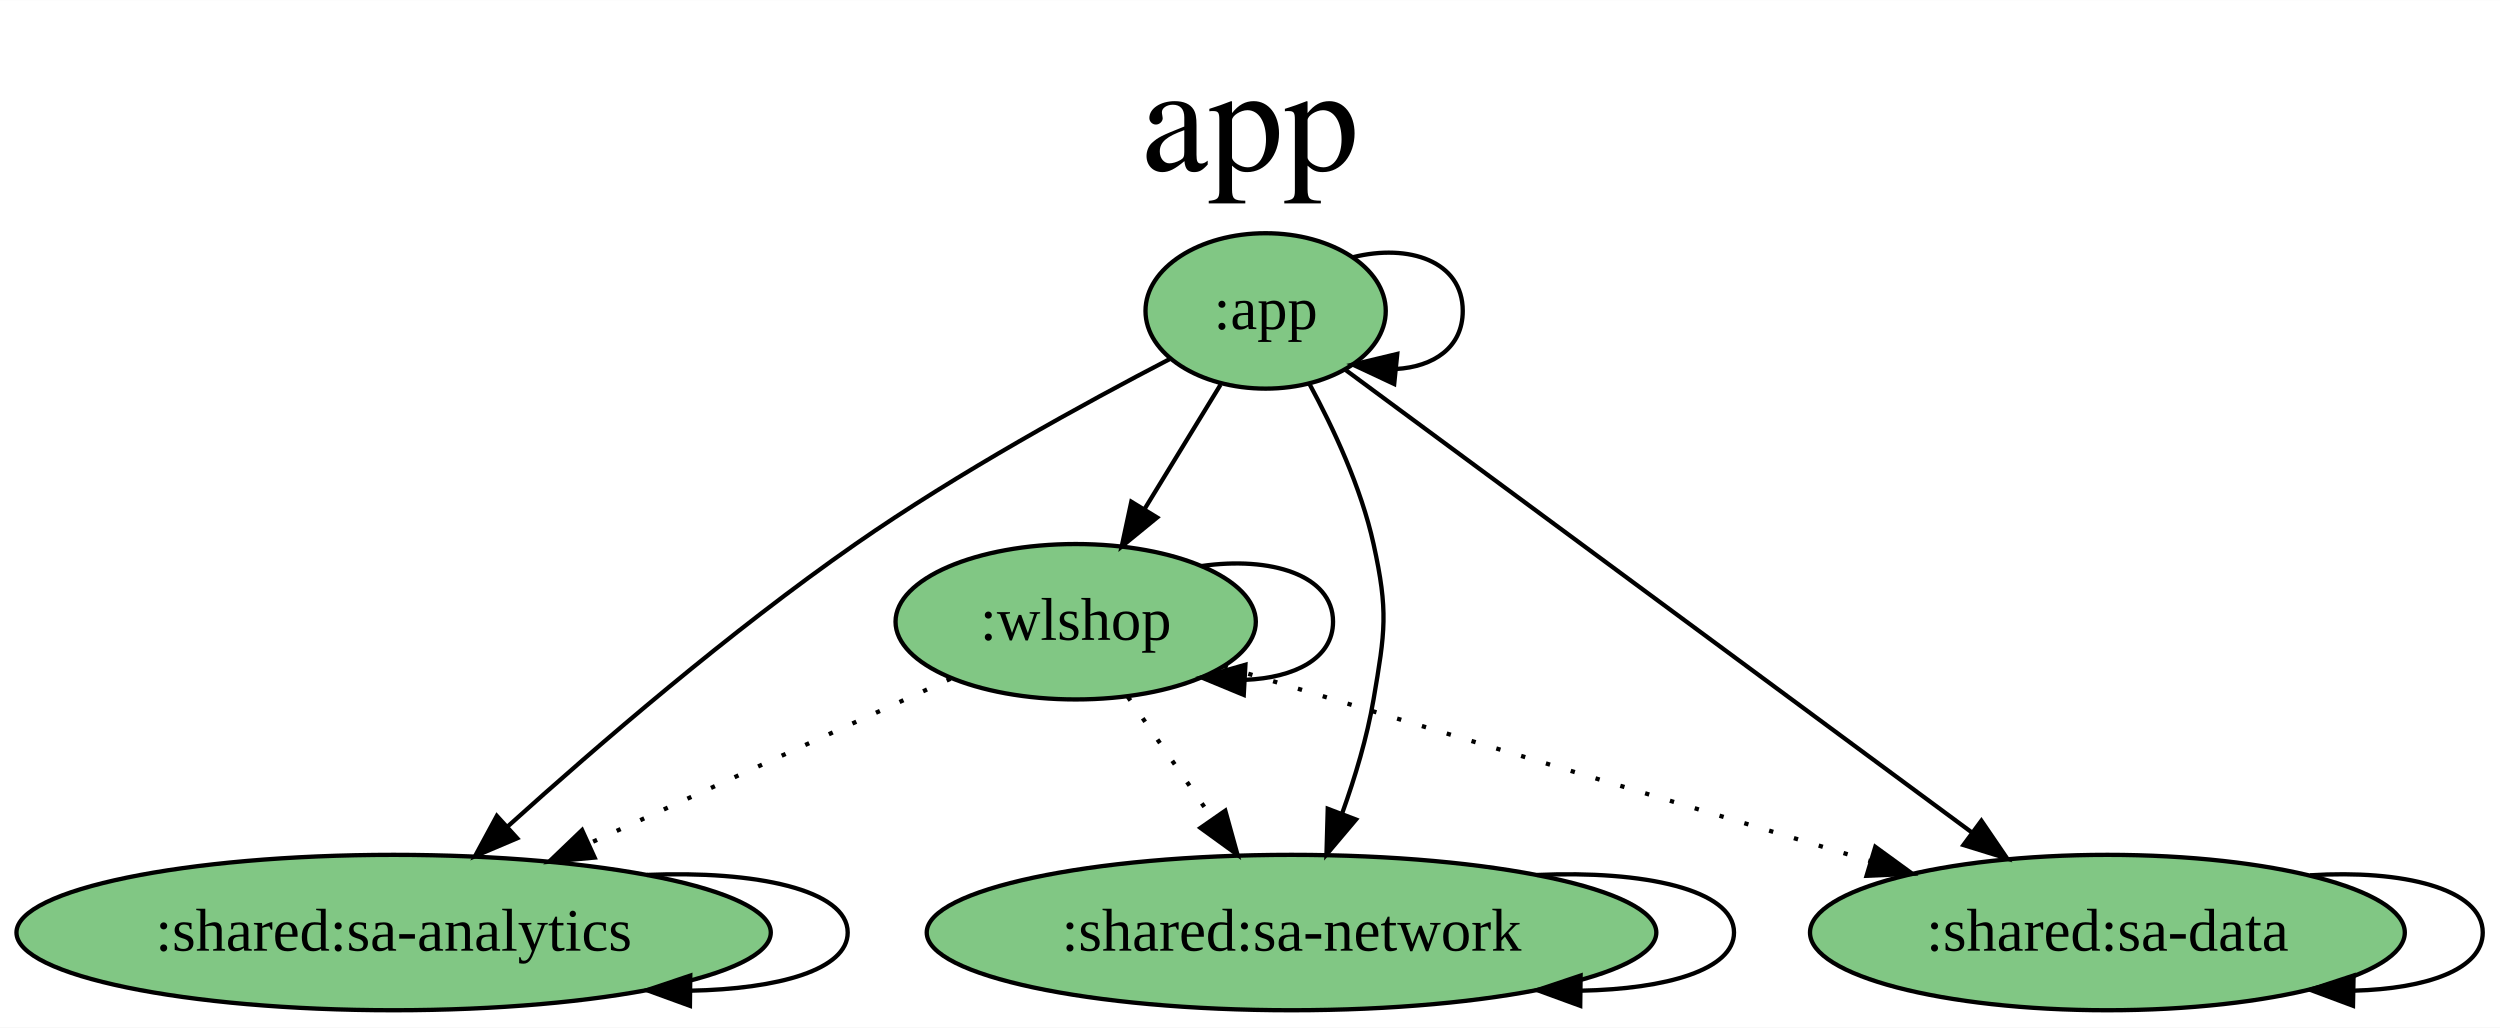
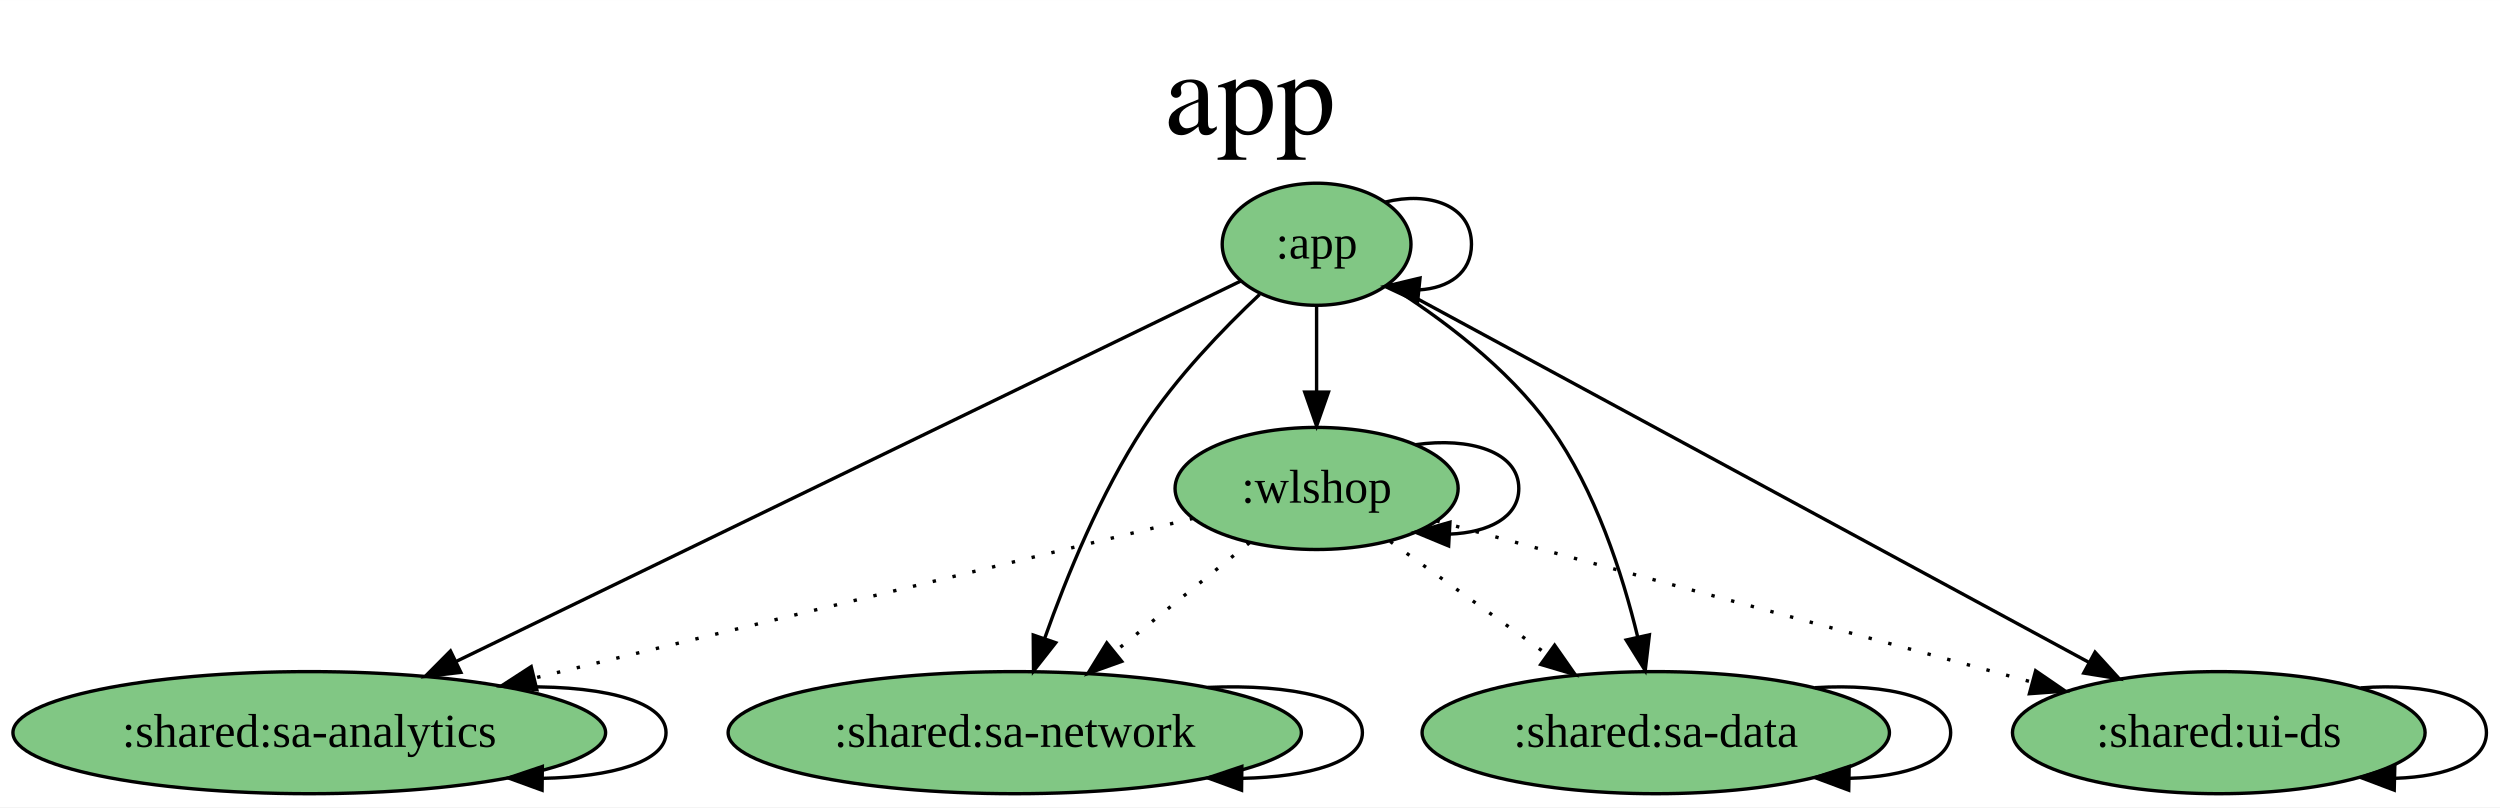
- <svg xmlns="http://www.w3.org/2000/svg" width="579pt" height="238pt" viewBox="0.00 0.00 579.13 238.00">
+ <svg xmlns="http://www.w3.org/2000/svg" width="737pt" height="238pt" viewBox="0.00 0.00 737.10 238.00">
  <g id="graph0" class="graph" transform="scale(1 1) rotate(0) translate(4 234)">
-     <polygon fill="#ffffff" stroke="transparent" points="-4,4 -4,-234 575.133,-234 575.133,4 -4,4" />
-     <text text-anchor="middle" x="285.566" y="-194.5" font-family="Times,serif" font-size="35.00" fill="#000000">app</text>
+     <polygon fill="#ffffff" stroke="transparent" points="-4,4 -4,-234 733.101,-234 733.101,4 -4,4" />
+     <text text-anchor="middle" x="364.55" y="-194.5" font-family="Times,serif" font-size="35.00" fill="#000000">app</text>
    <g id="node1" class="node">
-       <ellipse fill="#81c784" stroke="#000000" cx="289.185" cy="-162" rx="27.829" ry="18" />
-       <text text-anchor="middle" x="289.185" y="-157.8" font-family="Times New Roman" font-size="14.00" fill="#000000">:app</text>
+       <ellipse fill="#81c784" stroke="#000000" cx="384.185" cy="-162" rx="27.829" ry="18" />
+       <text text-anchor="middle" x="384.185" y="-157.8" font-family="Times New Roman" font-size="14.00" fill="#000000">:app</text>
    </g>
    <g id="edge1" class="edge">
-       <path fill="none" stroke="#000000" d="M309.374,-174.432C322.356,-177.675 334.849,-173.531 334.849,-162 334.849,-153.532 328.111,-149.047 319.39,-148.547" />
-       <polygon fill="#000000" stroke="#000000" points="318.967,-145.072 309.374,-149.568 319.677,-152.036 318.967,-145.072" />
+       <path fill="none" stroke="#000000" d="M404.374,-174.432C417.356,-177.675 429.849,-173.531 429.849,-162 429.849,-153.532 423.111,-149.047 414.39,-148.547" />
+       <polygon fill="#000000" stroke="#000000" points="413.967,-145.072 404.374,-149.568 414.677,-152.036 413.967,-145.072" />
    </g>
    <g id="node2" class="node">
      <ellipse fill="#81c784" stroke="#000000" cx="87.185" cy="-18" rx="87.371" ry="18" />
      <text text-anchor="middle" x="87.185" y="-13.8" font-family="Times New Roman" font-size="14.00" fill="#000000">:shared:sa-analytics</text>
    </g>
    <g id="edge2" class="edge">
-       <path fill="none" stroke="#000000" d="M266.994,-150.863C247.289,-140.632 218.008,-124.583 194.185,-108 165.214,-87.833 134.63,-61.536 113.614,-42.581" />
-       <polygon fill="#000000" stroke="#000000" points="115.804,-39.843 106.051,-35.704 111.095,-45.022 115.804,-39.843" />
+       <path fill="none" stroke="#000000" d="M361.862,-151.177C312.745,-127.362 194.582,-70.071 130.411,-38.958" />
+       <polygon fill="#000000" stroke="#000000" points="131.875,-35.778 121.35,-34.565 128.821,-42.077 131.875,-35.778" />
    </g>
    <g id="node3" class="node">
      <ellipse fill="#81c784" stroke="#000000" cx="295.185" cy="-18" rx="84.507" ry="18" />
      <text text-anchor="middle" x="295.185" y="-13.8" font-family="Times New Roman" font-size="14.00" fill="#000000">:shared:sa-network</text>
    </g>
    <g id="edge3" class="edge">
-       <path fill="none" stroke="#000000" d="M299.293,-145.165C304.895,-134.836 311.297,-121.116 314.185,-108 317.627,-92.374 316.879,-87.772 314.185,-72 312.687,-63.224 309.91,-53.978 306.934,-45.666" />
-       <polygon fill="#000000" stroke="#000000" points="310.113,-44.178 303.277,-36.084 303.573,-46.674 310.113,-44.178" />
+       <path fill="none" stroke="#000000" d="M367.391,-147.209C356.564,-137.009 342.77,-122.687 333.185,-108 320.516,-88.585 310.543,-64.245 303.998,-45.774" />
+       <polygon fill="#000000" stroke="#000000" points="307.266,-44.515 300.72,-36.185 300.643,-46.779 307.266,-44.515" />
    </g>
    <g id="node4" class="node">
      <ellipse fill="#81c784" stroke="#000000" cx="484.185" cy="-18" rx="68.895" ry="18" />
      <text text-anchor="middle" x="484.185" y="-13.8" font-family="Times New Roman" font-size="14.00" fill="#000000">:shared:sa-data</text>
    </g>
    <g id="edge4" class="edge">
-       <path fill="none" stroke="#000000" d="M307.531,-148.453C340.881,-123.825 411.791,-71.46 452.908,-41.097" />
-       <polygon fill="#000000" stroke="#000000" points="454.995,-43.907 460.96,-35.151 450.837,-38.276 454.995,-43.907" />
+       <path fill="none" stroke="#000000" d="M405.269,-150.078C420.51,-140.487 440.56,-125.714 453.185,-108 466.377,-89.492 474.342,-64.894 478.889,-46.092" />
+       <polygon fill="#000000" stroke="#000000" points="482.308,-46.841 481.074,-36.318 475.476,-45.313 482.308,-46.841" />
    </g>
    <g id="node5" class="node">
-       <ellipse fill="#81c784" stroke="#000000" cx="245.185" cy="-90" rx="41.733" ry="18" />
-       <text text-anchor="middle" x="245.185" y="-85.8" font-family="Times New Roman" font-size="14.00" fill="#000000">:wlshop</text>
+       <ellipse fill="#81c784" stroke="#000000" cx="650.185" cy="-18" rx="60.831" ry="18" />
+       <text text-anchor="middle" x="650.185" y="-13.8" font-family="Times New Roman" font-size="14.00" fill="#000000">:shared:ui-ds</text>
    </g>
    <g id="edge5" class="edge">
-       <path fill="none" stroke="#000000" d="M278.758,-144.937C273.52,-136.365 267.058,-125.791 261.207,-116.216" />
-       <polygon fill="#000000" stroke="#000000" points="264.045,-114.148 255.844,-107.441 258.072,-117.799 264.045,-114.148" />
+       <path fill="none" stroke="#000000" d="M405.504,-150.459C450.348,-126.183 554.973,-69.543 611.802,-38.779" />
+       <polygon fill="#000000" stroke="#000000" points="613.702,-41.73 620.83,-33.892 610.37,-35.574 613.702,-41.73" />
+     </g>
+     <g id="node6" class="node">
+       <ellipse fill="#81c784" stroke="#000000" cx="384.185" cy="-90" rx="41.733" ry="18" />
+       <text text-anchor="middle" x="384.185" y="-85.8" font-family="Times New Roman" font-size="14.00" fill="#000000">:wlshop</text>
    </g>
    <g id="edge6" class="edge">
+       <path fill="none" stroke="#000000" d="M384.185,-143.831C384.185,-136.131 384.185,-126.974 384.185,-118.417" />
+       <polygon fill="#000000" stroke="#000000" points="387.685,-118.413 384.185,-108.413 380.685,-118.413 387.685,-118.413" />
+     </g>
+     <g id="edge7" class="edge">
      <path fill="none" stroke="#000000" d="M145.862,-31.35C170.947,-32.399 192.371,-27.949 192.371,-18 192.371,-9.411 176.405,-4.92 155.9,-4.528" />
      <polygon fill="#000000" stroke="#000000" points="155.819,-1.029 145.862,-4.65 155.904,-8.028 155.819,-1.029" />
    </g>
-     <g id="edge7" class="edge">
+     <g id="edge8" class="edge">
      <path fill="none" stroke="#000000" d="M352.107,-31.338C376.664,-32.431 397.689,-27.984 397.689,-18 397.689,-9.42 382.161,-4.929 362.208,-4.529" />
      <polygon fill="#000000" stroke="#000000" points="362.06,-1.031 352.107,-4.662 362.151,-8.03 362.06,-1.031" />
    </g>
-     <g id="edge8" class="edge">
+     <g id="edge9" class="edge">
      <path fill="none" stroke="#000000" d="M531.144,-31.262C552.537,-32.616 571.133,-28.195 571.133,-18 571.133,-9.477 558.138,-4.99 541.378,-4.538" />
      <polygon fill="#000000" stroke="#000000" points="541.073,-1.043 531.144,-4.738 541.21,-8.042 541.073,-1.043" />
    </g>
    <g id="edge10" class="edge">
-       <path fill="none" stroke="#000000" stroke-dasharray="1,5" d="M216.206,-76.794C192.776,-66.117 159.375,-50.897 132.428,-38.617" />
-       <polygon fill="#000000" stroke="#000000" points="133.744,-35.37 123.192,-34.408 130.841,-41.74 133.744,-35.37" />
+       <path fill="none" stroke="#000000" d="M692.001,-31.203C711.754,-32.737 729.101,-28.336 729.101,-18 729.101,-9.521 717.428,-5.036 702.33,-4.545" />
+       <polygon fill="#000000" stroke="#000000" points="701.913,-1.054 692.001,-4.798 702.084,-8.052 701.913,-1.054" />
+     </g>
+     <g id="edge12" class="edge">
+       <path fill="none" stroke="#000000" stroke-dasharray="1,5" d="M347.767,-81.171C299.493,-69.469 213.44,-48.607 153.485,-34.073" />
+       <polygon fill="#000000" stroke="#000000" points="154.269,-30.661 143.726,-31.707 152.62,-37.464 154.269,-30.661" />
+     </g>
+     <g id="edge13" class="edge">
+       <path fill="none" stroke="#000000" stroke-dasharray="1,5" d="M364.433,-74.021C352.728,-64.552 337.674,-52.373 324.593,-41.791" />
+       <polygon fill="#000000" stroke="#000000" points="326.727,-39.015 316.751,-35.446 322.324,-44.457 326.727,-39.015" />
+     </g>
+     <g id="edge14" class="edge">
+       <path fill="none" stroke="#000000" stroke-dasharray="1,5" d="M405.884,-74.377C419.329,-64.697 436.846,-52.085 451.901,-41.245" />
+       <polygon fill="#000000" stroke="#000000" points="454.361,-43.786 460.431,-35.103 450.271,-38.106 454.361,-43.786" />
+     </g>
+     <g id="edge15" class="edge">
+       <path fill="none" stroke="#000000" stroke-dasharray="1,5" d="M419.508,-80.439C464.383,-68.292 542.322,-47.196 595.053,-32.923" />
+       <polygon fill="#000000" stroke="#000000" points="596.18,-36.244 604.918,-30.253 594.351,-29.487 596.18,-36.244" />
    </g>
    <g id="edge11" class="edge">
-       <path fill="none" stroke="#000000" stroke-dasharray="1,5" d="M257.289,-72.571C263.175,-64.095 270.374,-53.728 276.911,-44.315" />
-       <polygon fill="#000000" stroke="#000000" points="279.842,-46.231 282.671,-36.021 274.092,-42.238 279.842,-46.231" />
-     </g>
-     <g id="edge12" class="edge">
-       <path fill="none" stroke="#000000" stroke-dasharray="1,5" d="M279.428,-79.684C318.51,-67.911 382.976,-48.49 429.135,-34.584" />
-       <polygon fill="#000000" stroke="#000000" points="430.418,-37.853 438.983,-31.617 428.399,-31.151 430.418,-37.853" />
-     </g>
-     <g id="edge9" class="edge">
-       <path fill="none" stroke="#000000" d="M274.324,-102.899C290.232,-105.198 304.802,-100.898 304.802,-90 304.802,-81.486 295.909,-76.999 284.433,-76.539" />
-       <polygon fill="#000000" stroke="#000000" points="284.115,-73.052 274.324,-77.101 284.503,-80.041 284.115,-73.052" />
+       <path fill="none" stroke="#000000" d="M413.324,-102.899C429.232,-105.198 443.802,-100.898 443.802,-90 443.802,-81.486 434.909,-76.999 423.433,-76.539" />
+       <polygon fill="#000000" stroke="#000000" points="423.115,-73.052 413.324,-77.101 423.503,-80.041 423.115,-73.052" />
    </g>
  </g>
</svg>
